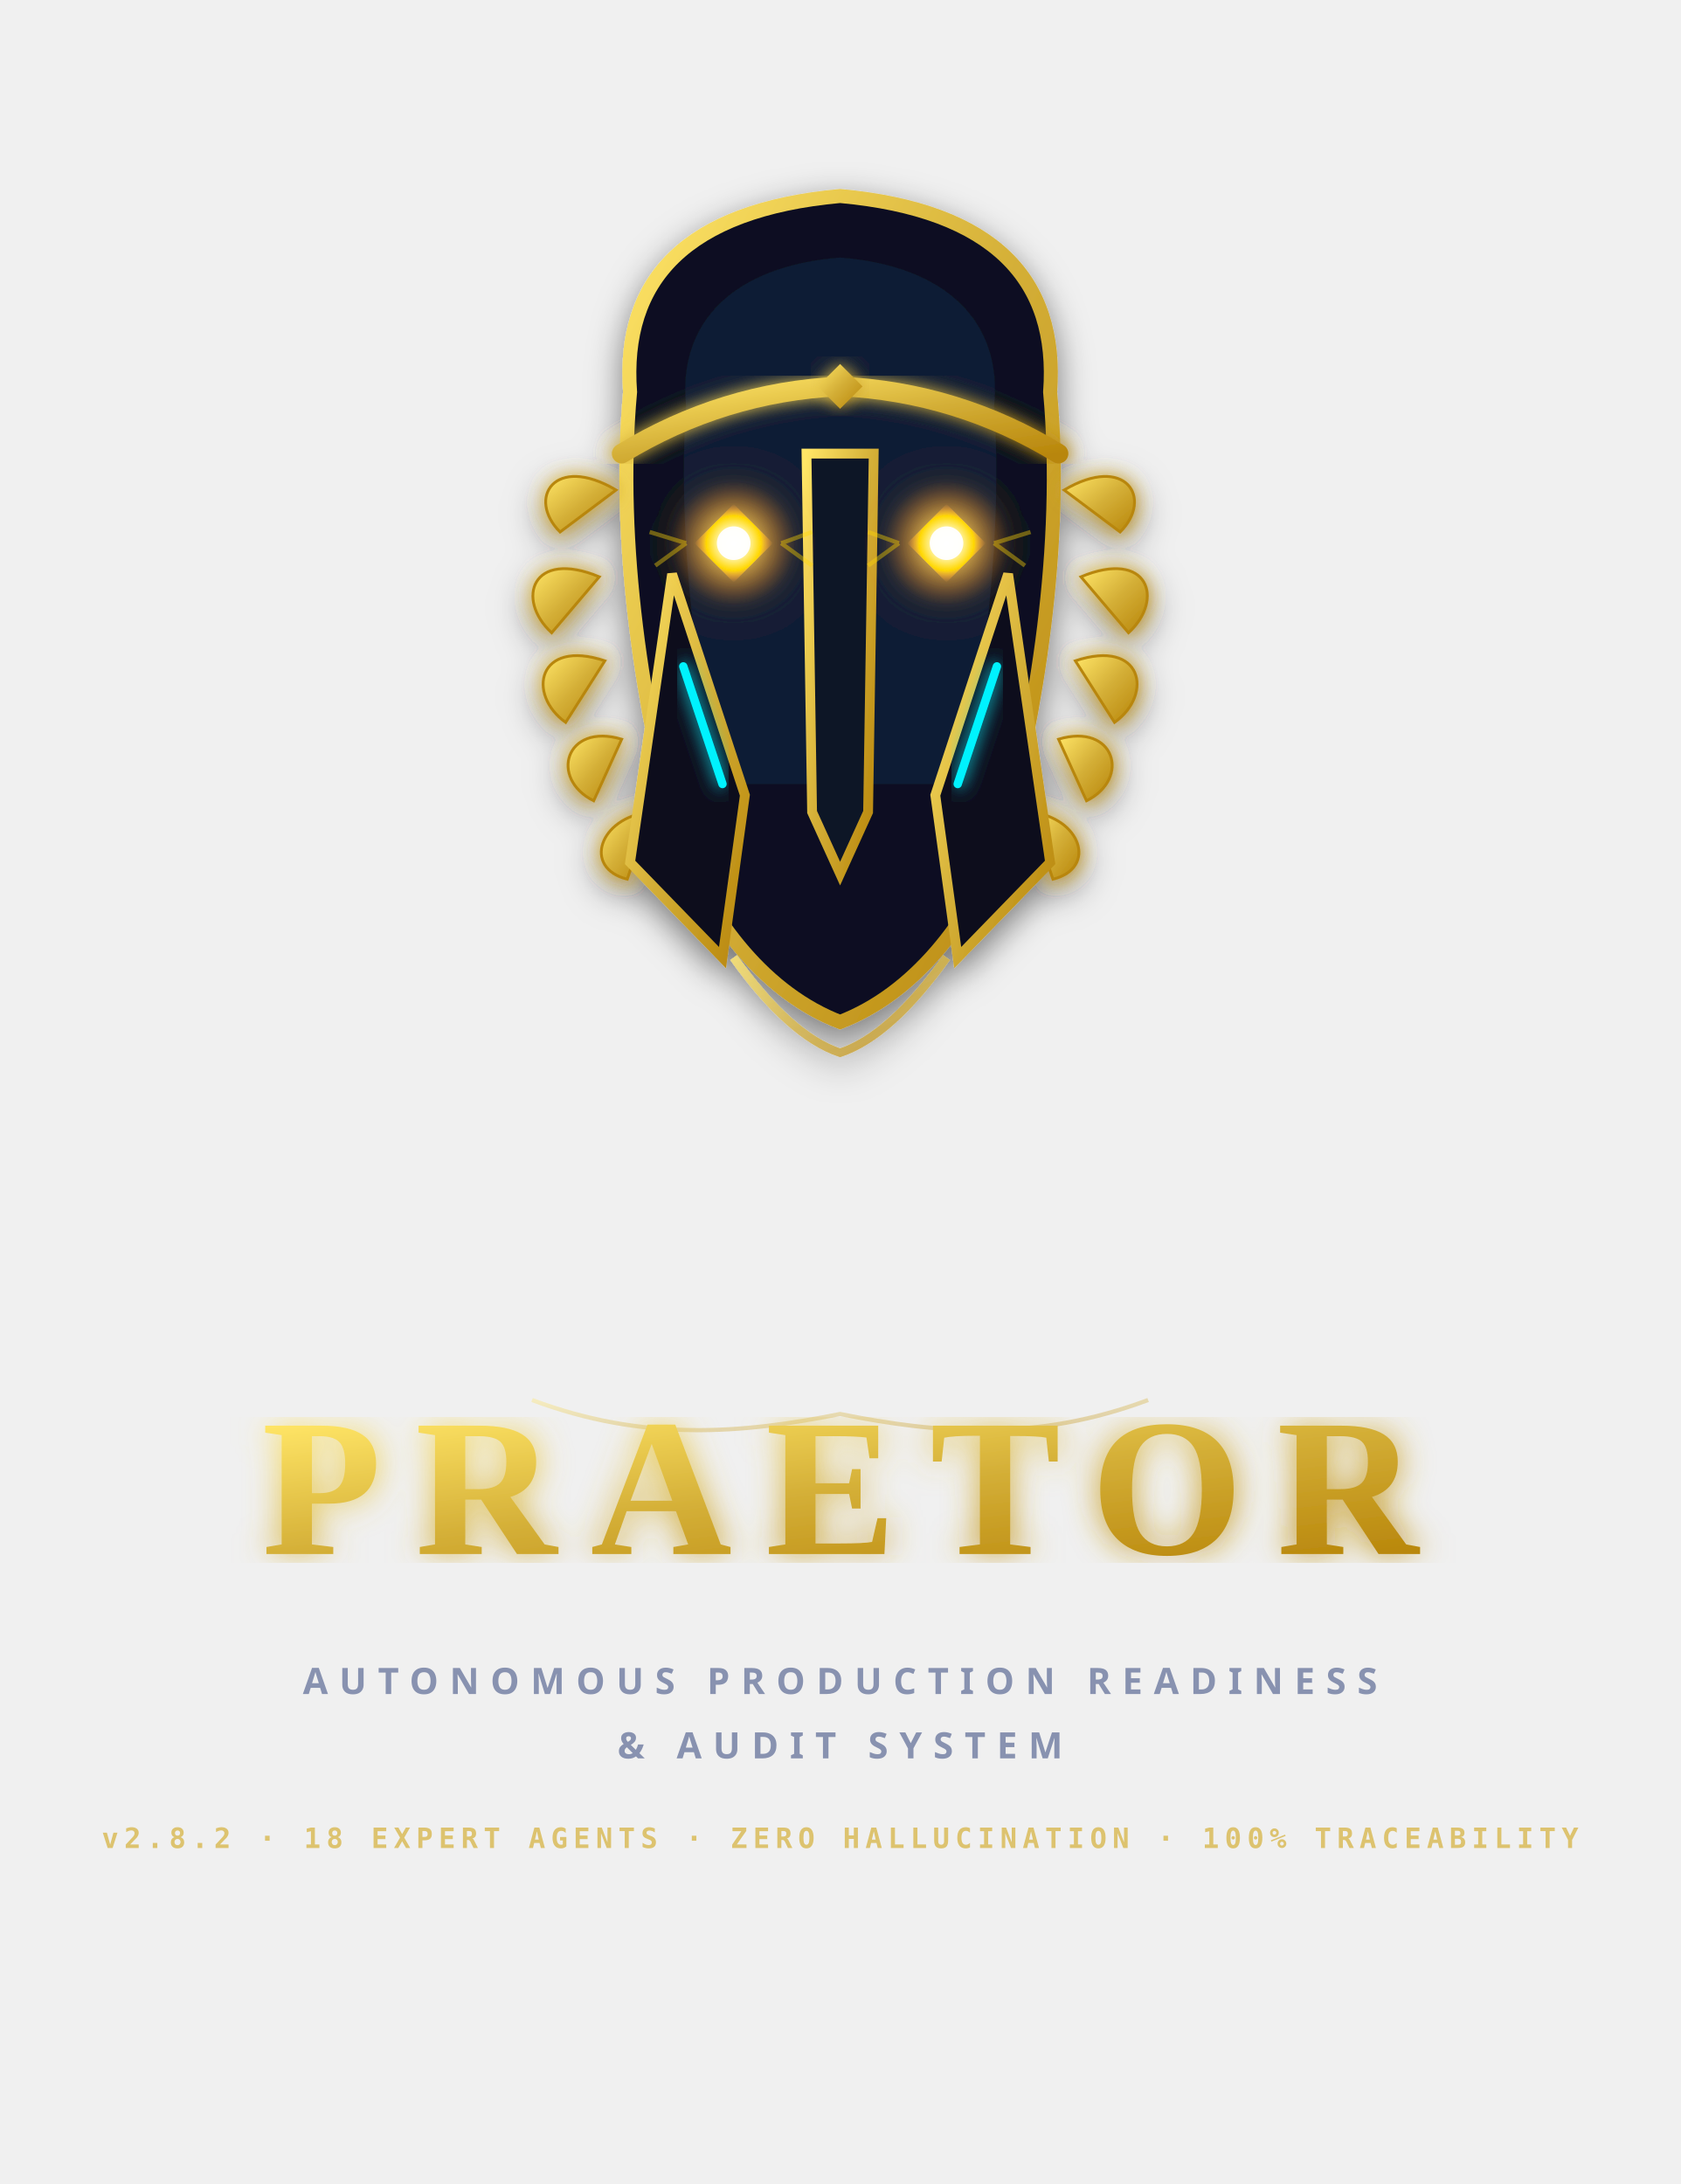
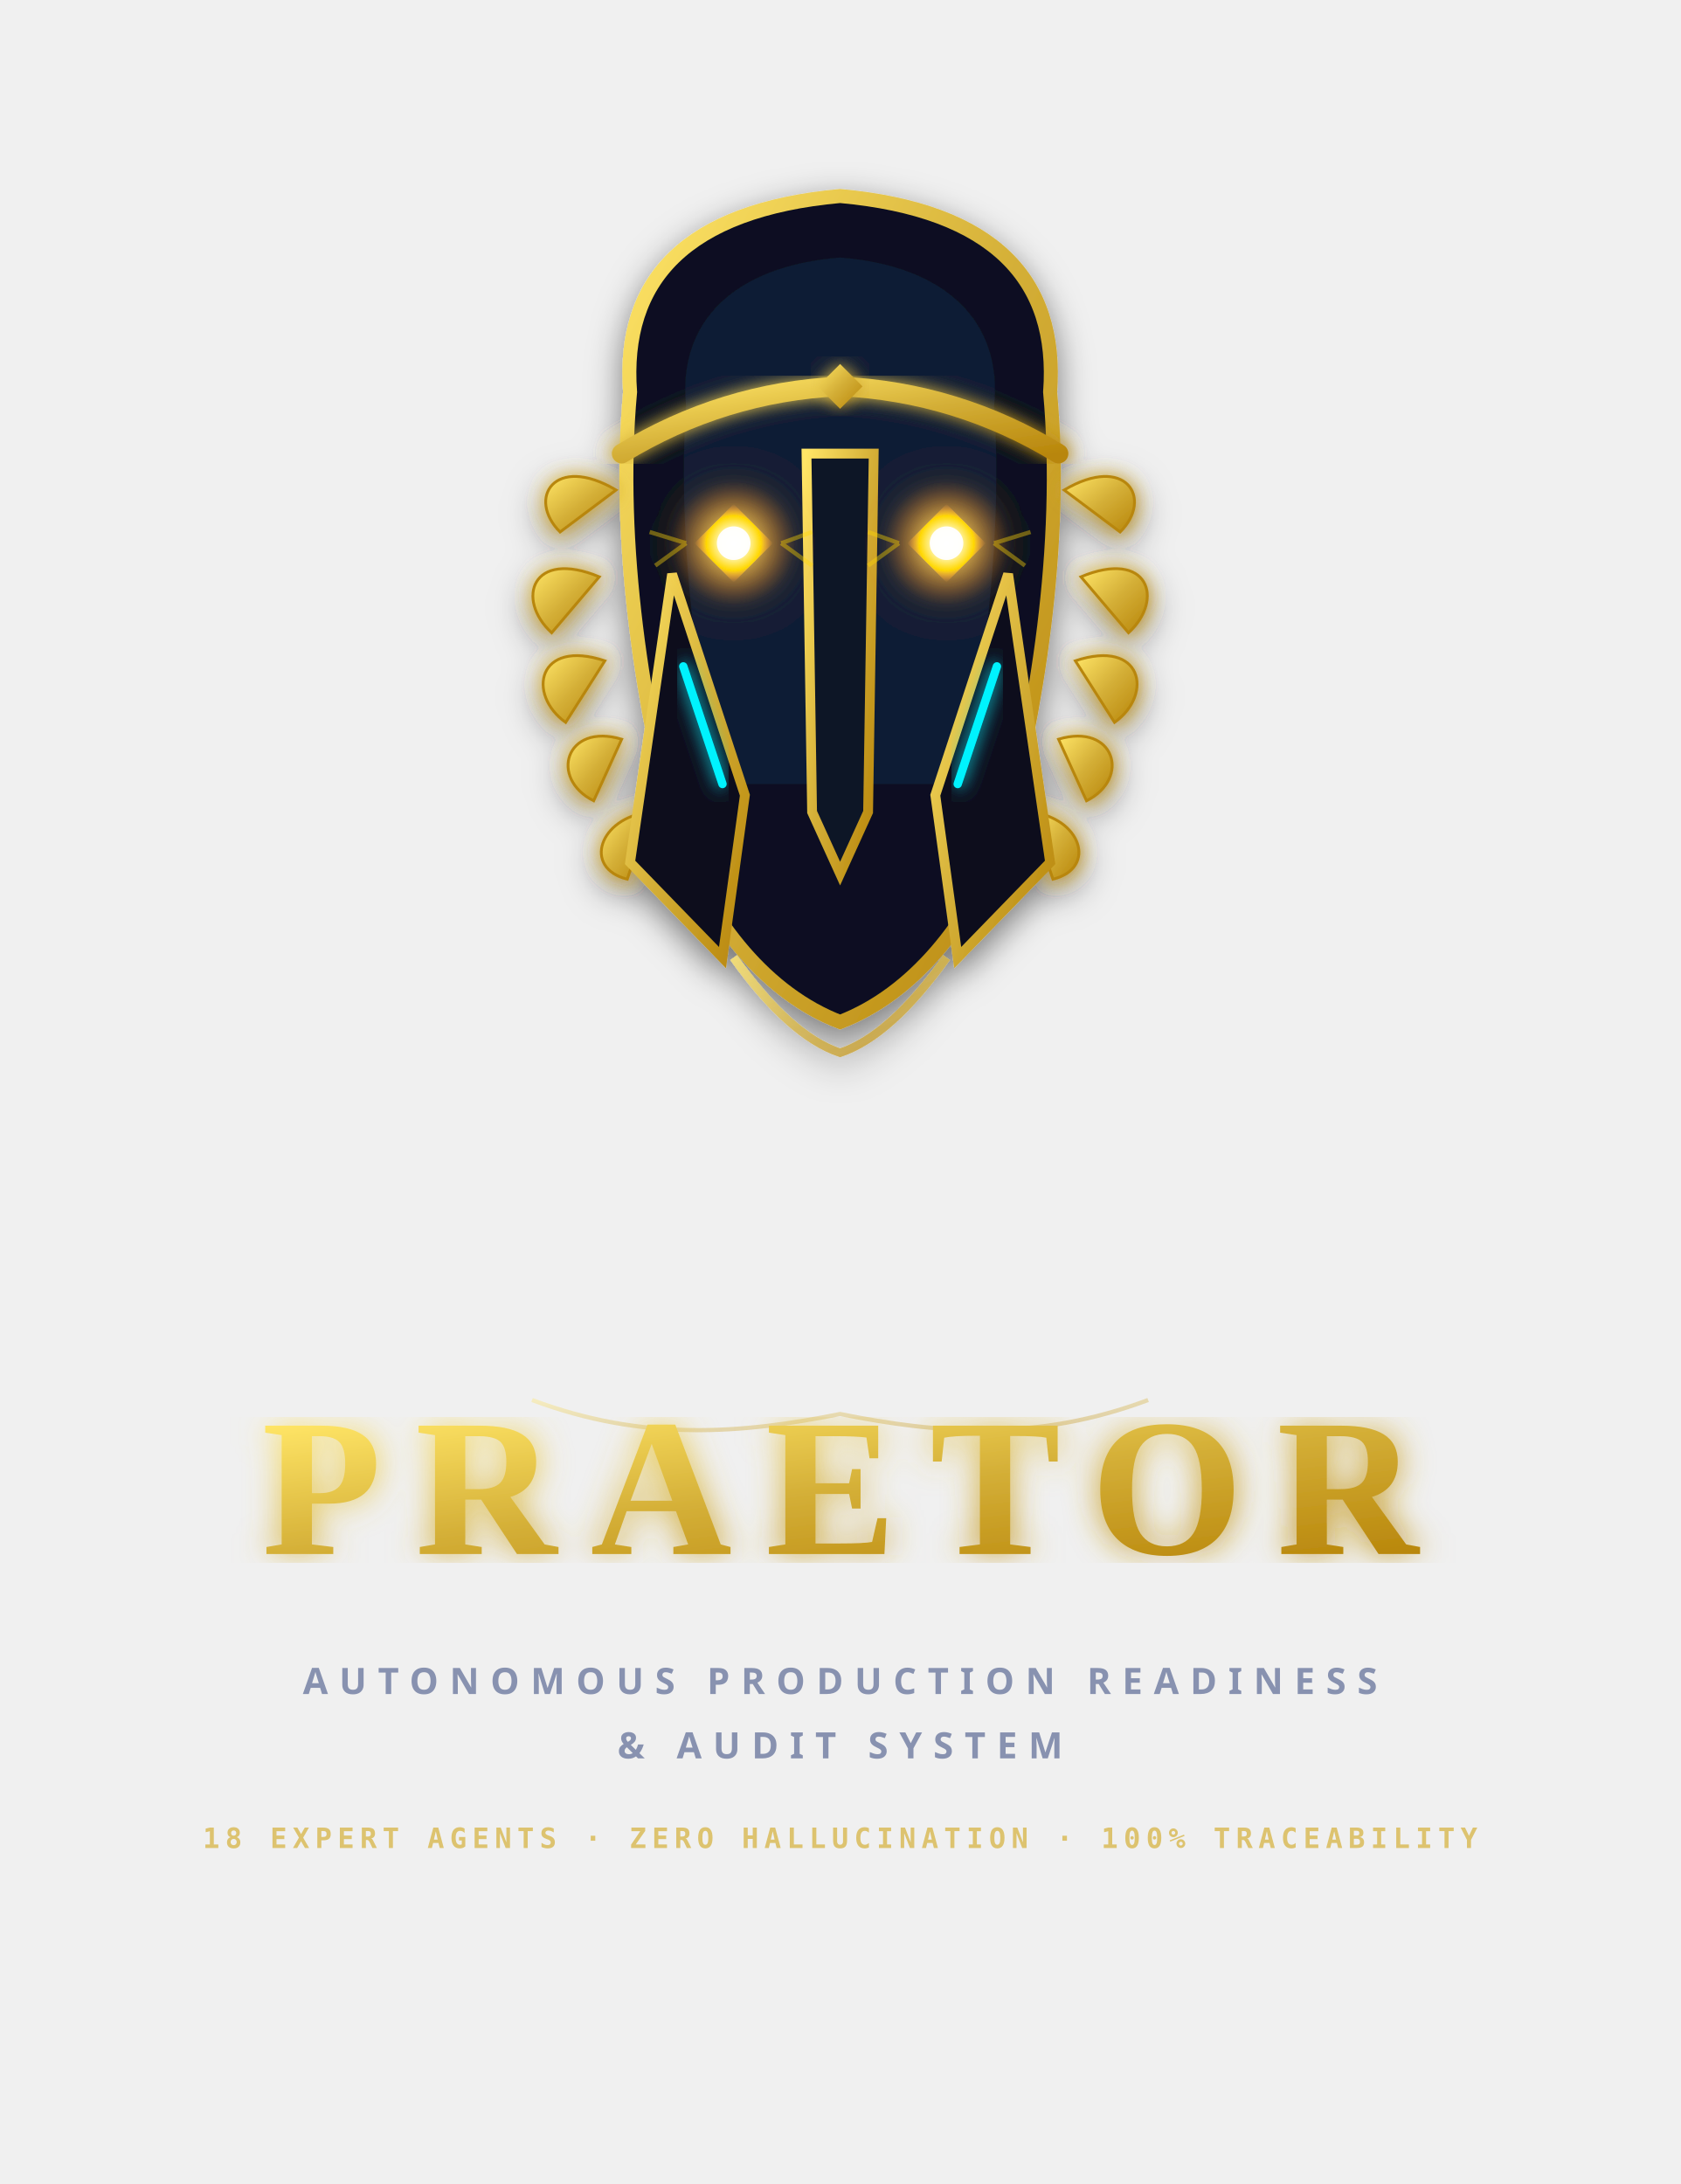
<svg xmlns="http://www.w3.org/2000/svg" viewBox="0 0 600 780" width="600" height="780">
  <defs>
    <linearGradient id="gold" x1="0%" y1="0%" x2="100%" y2="100%">
      <stop offset="0%" stop-color="#ffe566" />
      <stop offset="50%" stop-color="#d4af37" />
      <stop offset="100%" stop-color="#b8860b" />
    </linearGradient>
    <radialGradient id="divine-eye" cx="50%" cy="50%" r="50%">
      <stop offset="0%" stop-color="#ffffff" />
      <stop offset="30%" stop-color="#fffacd" />
      <stop offset="70%" stop-color="#ffd700" />
      <stop offset="100%" stop-color="#ff8c00" stop-opacity="0" />
    </radialGradient>
    <radialGradient id="eye-halo" cx="50%" cy="50%" r="50%">
      <stop offset="0%" stop-color="#ffd700" stop-opacity="0.8" />
      <stop offset="50%" stop-color="#ff8c00" stop-opacity="0.3" />
      <stop offset="100%" stop-color="#ff4500" stop-opacity="0" />
    </radialGradient>
    <filter id="ink-glow" x="-15%" y="-15%" width="130%" height="130%">
      <feGaussianBlur stdDeviation="3" result="blur" />
      <feMerge>
        <feMergeNode in="blur" />
        <feMergeNode in="SourceGraphic" />
      </feMerge>
    </filter>
    <filter id="eye-glow" x="-80%" y="-80%" width="260%" height="260%">
      <feGaussianBlur stdDeviation="8" result="blur" />
      <feMerge>
        <feMergeNode in="blur" />
        <feMergeNode in="SourceGraphic" />
      </feMerge>
    </filter>
    <filter id="text-glow" x="-5%" y="-5%" width="110%" height="110%">
      <feGaussianBlur stdDeviation="6" result="blur" />
      <feMerge>
        <feMergeNode in="blur" />
        <feMergeNode in="SourceGraphic" />
      </feMerge>
    </filter>
    <filter id="shadow">
      <feDropShadow dx="0" dy="4" stdDeviation="6" flood-color="#000" flood-opacity="0.5" />
    </filter>
  </defs>
  <g transform="translate(300, 270)" filter="url(#shadow)">
    <path d="M-75,-130 C-78,-170 -55,-195 0,-200 C55,-195 78,-170 75,-130 C80,-75 70,-15 58,30 C46,60 26,85 0,95 C-26,85 -46,60 -58,30 C-70,-15 -80,-75 -75,-130 Z" fill="#0b1120" stroke="url(#gold)" stroke-width="5" />
    <path d="M-55,-125 C-58,-155 -38,-175 0,-178 C38,-175 58,-155 55,-125 C58,-80 52,-35 44,10 L-44,10 C-52,-35 -58,-80 -55,-125 Z" fill="#111d35" />
    <path d="M-78,-108 Q-42,-130 0,-132 Q42,-130 78,-108" fill="none" stroke="url(#gold)" stroke-width="7" stroke-linecap="round" filter="url(#ink-glow)" />
    <path d="M0,-140 L8,-132 L0,-124 L-8,-132 Z" fill="url(#gold)" filter="url(#ink-glow)" />
    <g fill="url(#gold)" stroke="#b8860b" stroke-width="1" filter="url(#ink-glow)">
      <path d="M-80,-95 C-102,-108 -112,-92 -100,-80 Z" />
      <path d="M-86,-64 C-110,-74 -116,-56 -103,-44 Z" />
      <path d="M-84,-34 C-108,-42 -112,-22 -98,-12 Z" />
      <path d="M-78,-6 C-98,-12 -104,8 -88,16 Z" />
      <path d="M-68,20 C-86,22 -92,40 -76,44 Z" />
    </g>
    <g fill="url(#gold)" stroke="#b8860b" stroke-width="1" filter="url(#ink-glow)">
      <path d="M80,-95 C102,-108 112,-92 100,-80 Z" />
      <path d="M86,-64 C110,-74 116,-56 103,-44 Z" />
      <path d="M84,-34 C108,-42 112,-22 98,-12 Z" />
      <path d="M78,-6 C98,-12 104,8 88,16 Z" />
      <path d="M68,20 C86,22 92,40 76,44 Z" />
    </g>
    <path d="M-12,-108 L12,-108 L10,20 L0,42 L-10,20 Z" fill="#0d1528" stroke="url(#gold)" stroke-width="3.5" />
    <line x1="0" y1="-108" x2="0" y2="42" stroke="url(#gold)" stroke-width="1.5" />
    <path d="M-60,-65 L-75,38 L-42,72 L-34,14 Z" fill="#0a0f1e" stroke="url(#gold)" stroke-width="3.5" />
    <path d="M60,-65 L75,38 L42,72 L34,14 Z" fill="#0a0f1e" stroke="url(#gold)" stroke-width="3.5" />
    <path d="M-56,-32 L-42,10" stroke="#00f2fe" stroke-width="3" stroke-linecap="round" filter="url(#ink-glow)" />
    <path d="M56,-32 L42,10" stroke="#00f2fe" stroke-width="3" stroke-linecap="round" filter="url(#ink-glow)" />
    <circle cx="-38" cy="-76" r="22" fill="url(#eye-halo)" filter="url(#eye-glow)" />
    <circle cx="38" cy="-76" r="22" fill="url(#eye-halo)" filter="url(#eye-glow)" />
    <path d="M-52,-76 L-38,-90 L-24,-76 L-38,-62 Z" fill="url(#divine-eye)" filter="url(#eye-glow)" />
    <path d="M24,-76 L38,-90 L52,-76 L38,-62 Z" fill="url(#divine-eye)" filter="url(#eye-glow)" />
    <circle cx="-38" cy="-76" r="6" fill="#fff" opacity="0.95" />
    <circle cx="38" cy="-76" r="6" fill="#fff" opacity="0.95" />
    <g stroke="#ffd700" stroke-width="1.5" opacity="0.4">
      <line x1="-55" y1="-76" x2="-68" y2="-80" />
      <line x1="-55" y1="-76" x2="-66" y2="-68" />
      <line x1="-21" y1="-76" x2="-10" y2="-80" />
      <line x1="-21" y1="-76" x2="-10" y2="-68" />
      <line x1="55" y1="-76" x2="68" y2="-80" />
      <line x1="55" y1="-76" x2="66" y2="-68" />
      <line x1="21" y1="-76" x2="10" y2="-80" />
      <line x1="21" y1="-76" x2="10" y2="-68" />
    </g>
    <path d="M-38,72 Q-18,100 0,106 Q18,100 38,72" fill="none" stroke="url(#gold)" stroke-width="3" opacity="0.7" />
  </g>
  <path d="M190,500 C230,515 265,512 300,505 C335,512 370,515 410,500" fill="none" stroke="url(#gold)" stroke-width="1.5" opacity="0.35" />
  <text x="300" y="555" font-family="Cinzel Decorative, Cinzel, Georgia, 'Times New Roman', serif" font-weight="900" font-size="70" fill="url(#gold)" letter-spacing="12" text-anchor="middle" filter="url(#text-glow)">
    PRAETOR
  </text>
  <line x1="130" y1="572" x2="470" y2="572" stroke="url(#gold)" stroke-width="1" opacity="0.25" />
  <text x="300" y="605" font-family="'Plus Jakarta Sans', system-ui, sans-serif" font-weight="700" font-size="13" fill="#8892b0" letter-spacing="4" text-anchor="middle">
    AUTONOMOUS PRODUCTION READINESS
  </text>
  <text x="300" y="628" font-family="'Plus Jakarta Sans', system-ui, sans-serif" font-weight="700" font-size="13" fill="#8892b0" letter-spacing="4" text-anchor="middle">
    &amp; AUDIT SYSTEM
  </text>
  <text x="300" y="660" font-family="'Fira Code', Monaco, Consolas, monospace" font-weight="700" font-size="10" fill="#d4af37" letter-spacing="2" text-anchor="middle" opacity="0.7">
-     v2.8.2  ·  18 EXPERT AGENTS  ·  ZERO HALLUCINATION  ·  100% TRACEABILITY
+     18 EXPERT AGENTS  ·  ZERO HALLUCINATION  ·  100% TRACEABILITY
  </text>
</svg>
